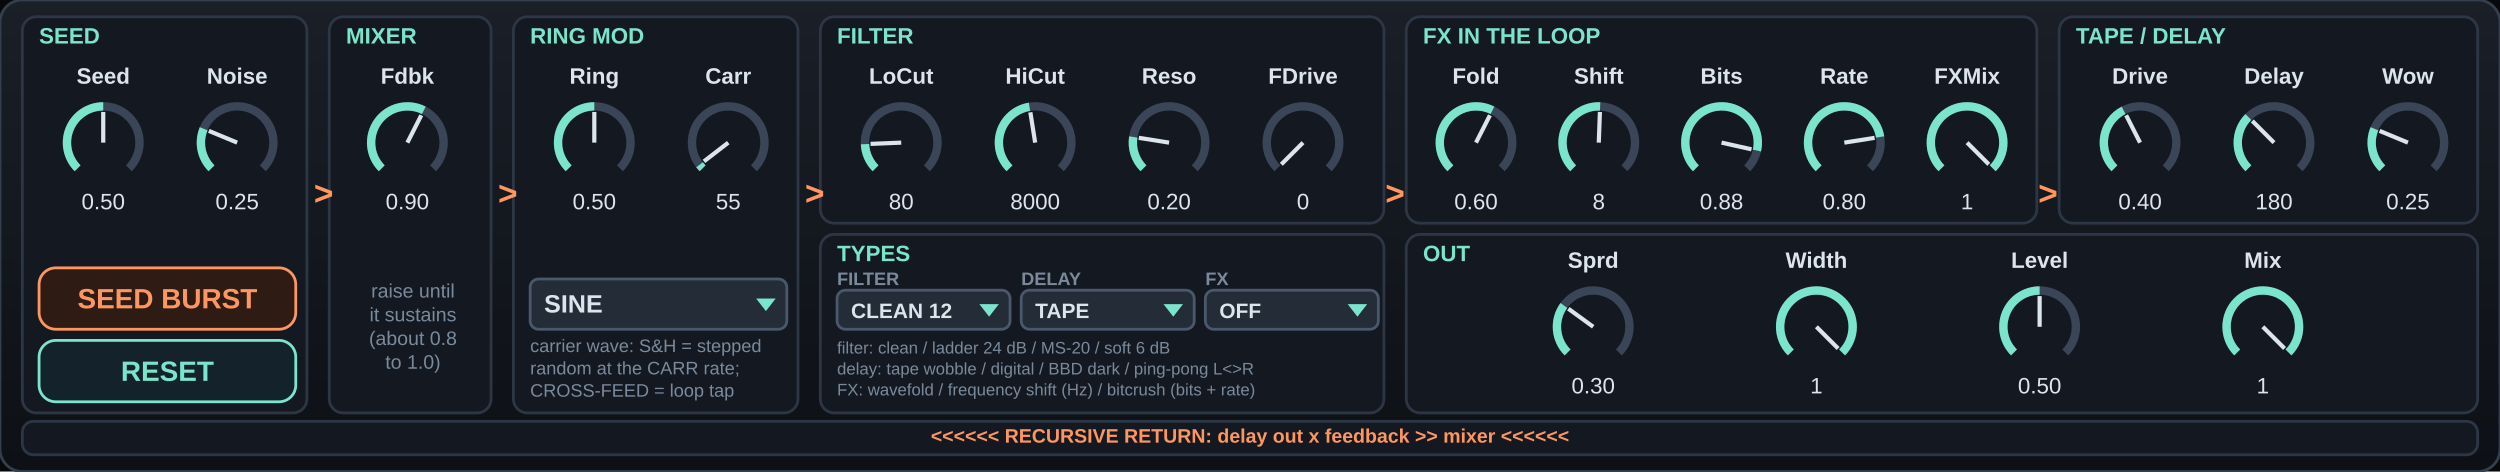
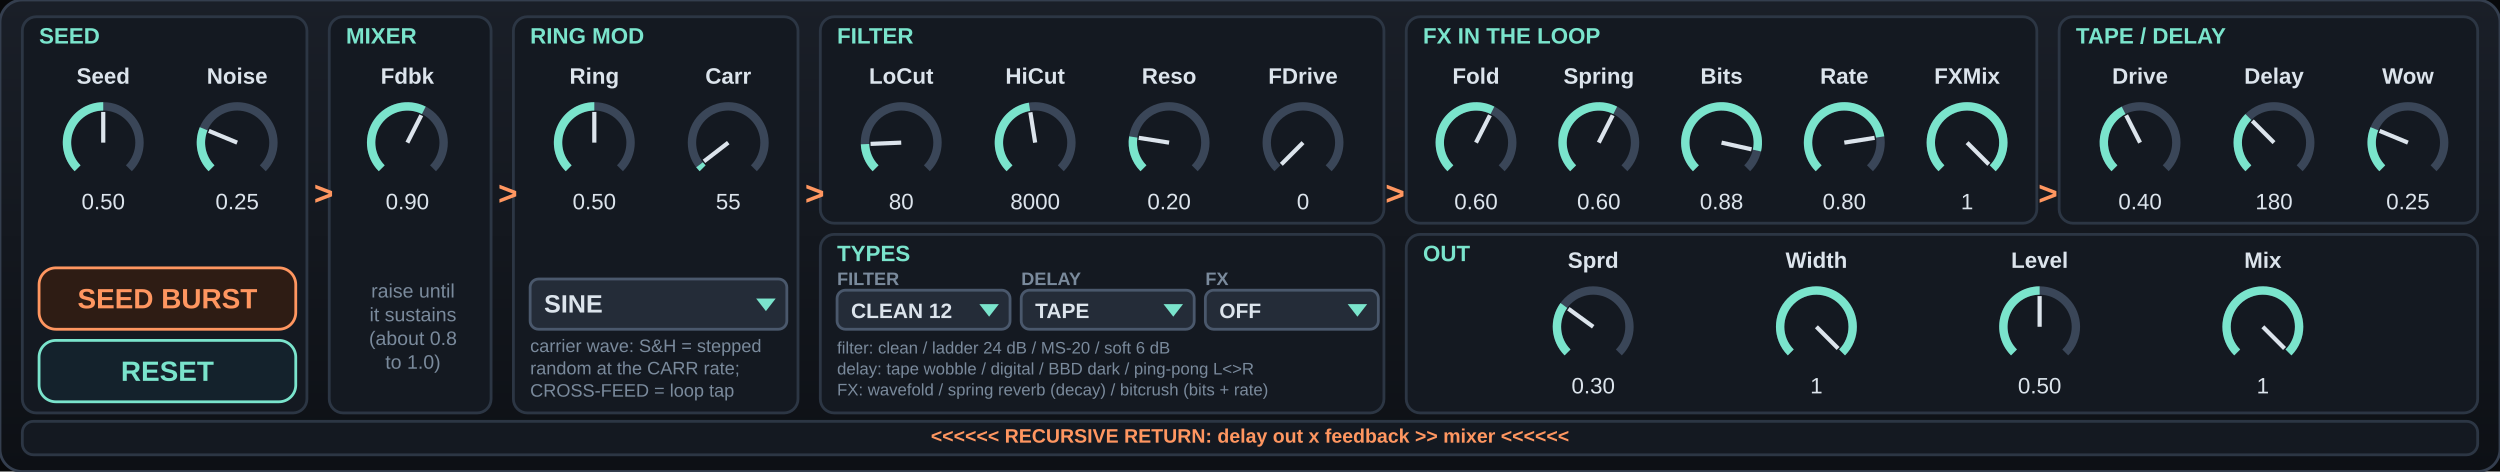
<svg xmlns="http://www.w3.org/2000/svg" width="1792" height="338" viewBox="0 0 896 169">
  <defs>
    <linearGradient id="g1" x1="0" y1="0" x2="0" y2="1">
      <stop offset="0" stop-color="rgba(26,31,40,1.0)" />
      <stop offset="1" stop-color="rgba(13,16,21,1.0)" />
    </linearGradient>
  </defs>
  <rect width="896" height="169" fill="#08090b" />
  <rect x="0" y="0" width="896" height="169" rx="8.0" fill="url(#g1)" stroke="rgba(52,62,78,1.0)" stroke-width="1" />
  <rect x="8" y="6" width="102" height="142" rx="5.0" fill="rgba(20,25,33,1.0)" stroke="rgba(44,54,68,1.0)" stroke-width="1" />
  <text x="14" y="15.6" font-size="8.0" font-family="Arial,Helvetica,sans-serif" font-weight="bold" text-anchor="start" fill="rgba(122,228,204,1.0)">SEED</text>
  <rect x="118" y="6" width="58" height="142" rx="5.0" fill="rgba(20,25,33,1.0)" stroke="rgba(44,54,68,1.0)" stroke-width="1" />
  <text x="124" y="15.6" font-size="8.0" font-family="Arial,Helvetica,sans-serif" font-weight="bold" text-anchor="start" fill="rgba(122,228,204,1.0)">MIXER</text>
  <rect x="184" y="6" width="102" height="142" rx="5.0" fill="rgba(20,25,33,1.0)" stroke="rgba(44,54,68,1.0)" stroke-width="1" />
  <text x="190" y="15.6" font-size="8.0" font-family="Arial,Helvetica,sans-serif" font-weight="bold" text-anchor="start" fill="rgba(122,228,204,1.0)">RING MOD</text>
  <rect x="294" y="6" width="202" height="74" rx="5.0" fill="rgba(20,25,33,1.0)" stroke="rgba(44,54,68,1.0)" stroke-width="1" />
  <text x="300" y="15.6" font-size="8.0" font-family="Arial,Helvetica,sans-serif" font-weight="bold" text-anchor="start" fill="rgba(122,228,204,1.0)">FILTER</text>
  <rect x="504" y="6" width="226" height="74" rx="5.0" fill="rgba(20,25,33,1.0)" stroke="rgba(44,54,68,1.0)" stroke-width="1" />
  <text x="510" y="15.6" font-size="8.0" font-family="Arial,Helvetica,sans-serif" font-weight="bold" text-anchor="start" fill="rgba(122,228,204,1.0)">FX IN THE LOOP</text>
  <rect x="738" y="6" width="150" height="74" rx="5.0" fill="rgba(20,25,33,1.0)" stroke="rgba(44,54,68,1.0)" stroke-width="1" />
  <text x="744" y="15.6" font-size="8.0" font-family="Arial,Helvetica,sans-serif" font-weight="bold" text-anchor="start" fill="rgba(122,228,204,1.0)">TAPE / DELAY</text>
  <rect x="294" y="84" width="202" height="64" rx="5.0" fill="rgba(20,25,33,1.0)" stroke="rgba(44,54,68,1.0)" stroke-width="1" />
  <text x="300" y="93.6" font-size="8.0" font-family="Arial,Helvetica,sans-serif" font-weight="bold" text-anchor="start" fill="rgba(122,228,204,1.0)">TYPES</text>
  <rect x="504" y="84" width="384" height="64" rx="5.0" fill="rgba(20,25,33,1.0)" stroke="rgba(44,54,68,1.0)" stroke-width="1" />
  <text x="510" y="93.6" font-size="8.0" font-family="Arial,Helvetica,sans-serif" font-weight="bold" text-anchor="start" fill="rgba(122,228,204,1.0)">OUT</text>
  <text x="116.0" y="73.4" font-size="12.0" font-family="Arial,Helvetica,sans-serif" font-weight="bold" text-anchor="middle" fill="rgba(255,150,96,1.0)">&gt;</text>
  <text x="182.0" y="73.4" font-size="12.0" font-family="Arial,Helvetica,sans-serif" font-weight="bold" text-anchor="middle" fill="rgba(255,150,96,1.0)">&gt;</text>
  <text x="292.0" y="73.4" font-size="12.0" font-family="Arial,Helvetica,sans-serif" font-weight="bold" text-anchor="middle" fill="rgba(255,150,96,1.0)">&gt;</text>
  <text x="500.0" y="73.4" font-size="12.0" font-family="Arial,Helvetica,sans-serif" font-weight="bold" text-anchor="middle" fill="rgba(255,150,96,1.0)">&gt;</text>
  <text x="734.0" y="73.4" font-size="12.0" font-family="Arial,Helvetica,sans-serif" font-weight="bold" text-anchor="middle" fill="rgba(255,150,96,1.0)">&gt;</text>
  <rect x="8" y="151" width="880" height="12" rx="4.0" fill="rgba(20,25,33,1.0)" stroke="rgba(44,54,68,1.0)" stroke-width="1" />
  <text x="448.0" y="158.65" font-size="7.0" font-family="Arial,Helvetica,sans-serif" font-weight="bold" text-anchor="middle" fill="rgba(255,150,96,1.0)">&lt;&lt;&lt;&lt;&lt;&lt;   RECURSIVE RETURN:  delay out  x feedback  &gt;&gt;  mixer   &lt;&lt;&lt;&lt;&lt;&lt;</text>
  <path d="M27.81,60.31 A13,13 0 1 1 46.19,60.31" fill="none" stroke="rgba(58,70,88,1.0)" stroke-width="3" />
  <path d="M27.81,60.31 A13,13 0 0 1 37.00,38.12" fill="none" stroke="rgba(122,228,204,1.0)" stroke-width="3" />
  <line x1="37.0" y1="51.12" x2="37.00" y2="40.12" stroke="rgba(220,228,236,1.0)" stroke-width="1.5" />
  <text x="37.0" y="30" font-size="8" font-weight="bold" font-family="Arial,sans-serif" text-anchor="middle" fill="rgba(220,228,236,1.0)">Seed</text>
  <text x="37.0" y="75" font-size="8" font-family="Arial,sans-serif" text-anchor="middle" fill="rgba(220,228,236,1.0)">0.50</text>
  <path d="M75.81,60.31 A13,13 0 1 1 94.19,60.31" fill="none" stroke="rgba(58,70,88,1.0)" stroke-width="3" />
  <path d="M75.81,60.31 A13,13 0 0 1 72.99,46.15" fill="none" stroke="rgba(122,228,204,1.0)" stroke-width="3" />
  <line x1="85.0" y1="51.12" x2="74.84" y2="46.91" stroke="rgba(220,228,236,1.0)" stroke-width="1.5" />
  <text x="85.0" y="30" font-size="8" font-weight="bold" font-family="Arial,sans-serif" text-anchor="middle" fill="rgba(220,228,236,1.0)">Noise</text>
  <text x="85.0" y="75" font-size="8" font-family="Arial,sans-serif" text-anchor="middle" fill="rgba(220,228,236,1.0)">0.25</text>
  <path d="M136.81,60.31 A13,13 0 1 1 155.19,60.31" fill="none" stroke="rgba(58,70,88,1.0)" stroke-width="3" />
  <path d="M136.81,60.31 A13,13 0 0 1 151.90,39.54" fill="none" stroke="rgba(122,228,204,1.0)" stroke-width="3" />
  <line x1="146.0" y1="51.12" x2="150.99" y2="41.32" stroke="rgba(220,228,236,1.0)" stroke-width="1.5" />
  <text x="146.0" y="30" font-size="8" font-weight="bold" font-family="Arial,sans-serif" text-anchor="middle" fill="rgba(220,228,236,1.0)">Fdbk</text>
  <text x="146.0" y="75" font-size="8" font-family="Arial,sans-serif" text-anchor="middle" fill="rgba(220,228,236,1.0)">0.90</text>
  <path d="M203.81,60.31 A13,13 0 1 1 222.19,60.31" fill="none" stroke="rgba(58,70,88,1.0)" stroke-width="3" />
  <path d="M203.81,60.31 A13,13 0 0 1 213.00,38.12" fill="none" stroke="rgba(122,228,204,1.0)" stroke-width="3" />
  <line x1="213.0" y1="51.12" x2="213.00" y2="40.12" stroke="rgba(220,228,236,1.0)" stroke-width="1.5" />
  <text x="213.0" y="30" font-size="8" font-weight="bold" font-family="Arial,sans-serif" text-anchor="middle" fill="rgba(220,228,236,1.0)">Ring</text>
  <text x="213.0" y="75" font-size="8" font-family="Arial,sans-serif" text-anchor="middle" fill="rgba(220,228,236,1.0)">0.50</text>
  <path d="M251.81,60.31 A13,13 0 1 1 270.19,60.31" fill="none" stroke="rgba(58,70,88,1.0)" stroke-width="3" />
  <path d="M251.81,60.31 A13,13 0 0 1 250.71,59.06" fill="none" stroke="rgba(122,228,204,1.0)" stroke-width="3" />
  <line x1="261.0" y1="51.12" x2="252.29" y2="57.84" stroke="rgba(220,228,236,1.0)" stroke-width="1.5" />
  <text x="261.0" y="30" font-size="8" font-weight="bold" font-family="Arial,sans-serif" text-anchor="middle" fill="rgba(220,228,236,1.0)">Carr</text>
  <text x="261.0" y="75" font-size="8" font-family="Arial,sans-serif" text-anchor="middle" fill="rgba(220,228,236,1.0)">55</text>
  <path d="M313.81,60.31 A13,13 0 1 1 332.19,60.31" fill="none" stroke="rgba(58,70,88,1.0)" stroke-width="3" />
  <path d="M313.81,60.31 A13,13 0 0 1 310.01,51.66" fill="none" stroke="rgba(122,228,204,1.0)" stroke-width="3" />
  <line x1="323.0" y1="51.12" x2="312.01" y2="51.57" stroke="rgba(220,228,236,1.0)" stroke-width="1.5" />
  <text x="323.0" y="30" font-size="8" font-weight="bold" font-family="Arial,sans-serif" text-anchor="middle" fill="rgba(220,228,236,1.0)">LoCut</text>
  <text x="323.0" y="75" font-size="8" font-family="Arial,sans-serif" text-anchor="middle" fill="rgba(220,228,236,1.0)">80</text>
  <path d="M361.81,60.31 A13,13 0 1 1 380.19,60.31" fill="none" stroke="rgba(58,70,88,1.0)" stroke-width="3" />
  <path d="M361.81,60.31 A13,13 0 0 1 368.97,38.28" fill="none" stroke="rgba(122,228,204,1.0)" stroke-width="3" />
  <line x1="371.0" y1="51.12" x2="369.28" y2="40.26" stroke="rgba(220,228,236,1.0)" stroke-width="1.5" />
  <text x="371.0" y="30" font-size="8" font-weight="bold" font-family="Arial,sans-serif" text-anchor="middle" fill="rgba(220,228,236,1.0)">HiCut</text>
  <text x="371.0" y="75" font-size="8" font-family="Arial,sans-serif" text-anchor="middle" fill="rgba(220,228,236,1.0)">8000</text>
  <path d="M409.81,60.31 A13,13 0 1 1 428.19,60.31" fill="none" stroke="rgba(58,70,88,1.0)" stroke-width="3" />
  <path d="M409.81,60.31 A13,13 0 0 1 406.16,49.09" fill="none" stroke="rgba(122,228,204,1.0)" stroke-width="3" />
  <line x1="419.0" y1="51.12" x2="408.14" y2="49.40" stroke="rgba(220,228,236,1.0)" stroke-width="1.5" />
  <text x="419.0" y="30" font-size="8" font-weight="bold" font-family="Arial,sans-serif" text-anchor="middle" fill="rgba(220,228,236,1.0)">Reso</text>
  <text x="419.0" y="75" font-size="8" font-family="Arial,sans-serif" text-anchor="middle" fill="rgba(220,228,236,1.0)">0.20</text>
  <path d="M457.81,60.31 A13,13 0 1 1 476.19,60.31" fill="none" stroke="rgba(58,70,88,1.0)" stroke-width="3" />
  <line x1="467.0" y1="51.12" x2="459.22" y2="58.90" stroke="rgba(220,228,236,1.0)" stroke-width="1.5" />
  <text x="467.0" y="30" font-size="8" font-weight="bold" font-family="Arial,sans-serif" text-anchor="middle" fill="rgba(220,228,236,1.0)">FDrive</text>
  <text x="467.0" y="75" font-size="8" font-family="Arial,sans-serif" text-anchor="middle" fill="rgba(220,228,236,1.0)">0</text>
  <path d="M519.81,60.31 A13,13 0 1 1 538.19,60.31" fill="none" stroke="rgba(58,70,88,1.0)" stroke-width="3" />
  <path d="M519.81,60.31 A13,13 0 0 1 534.90,39.54" fill="none" stroke="rgba(122,228,204,1.0)" stroke-width="3" />
  <line x1="529.0" y1="51.12" x2="533.99" y2="41.32" stroke="rgba(220,228,236,1.0)" stroke-width="1.5" />
  <text x="529.0" y="30" font-size="8" font-weight="bold" font-family="Arial,sans-serif" text-anchor="middle" fill="rgba(220,228,236,1.0)">Fold</text>
  <text x="529.0" y="75" font-size="8" font-family="Arial,sans-serif" text-anchor="middle" fill="rgba(220,228,236,1.0)">0.60</text>
  <path d="M563.81,60.31 A13,13 0 1 1 582.19,60.31" fill="none" stroke="rgba(58,70,88,1.0)" stroke-width="3" />
-   <path d="M563.81,60.31 A13,13 0 0 1 573.49,38.13" fill="none" stroke="rgba(122,228,204,1.0)" stroke-width="3" />
-   <line x1="573.0" y1="51.12" x2="573.41" y2="40.13" stroke="rgba(220,228,236,1.0)" stroke-width="1.5" />
-   <text x="573.0" y="30" font-size="8" font-weight="bold" font-family="Arial,sans-serif" text-anchor="middle" fill="rgba(220,228,236,1.0)">Shift</text>
-   <text x="573.0" y="75" font-size="8" font-family="Arial,sans-serif" text-anchor="middle" fill="rgba(220,228,236,1.0)">8</text>
+   <path d="M563.81,60.31 A13,13 0 0 1 578.90,39.54" fill="none" stroke="rgba(122,228,204,1.0)" stroke-width="3" />
+   <line x1="573.0" y1="51.12" x2="577.99" y2="41.32" stroke="rgba(220,228,236,1.0)" stroke-width="1.5" />
+   <text x="573.0" y="30" font-size="8" font-weight="bold" font-family="Arial,sans-serif" text-anchor="middle" fill="rgba(220,228,236,1.0)">Spring</text>
+   <text x="573.0" y="75" font-size="8" font-family="Arial,sans-serif" text-anchor="middle" fill="rgba(220,228,236,1.0)">0.60</text>
  <path d="M607.81,60.31 A13,13 0 1 1 626.19,60.31" fill="none" stroke="rgba(58,70,88,1.0)" stroke-width="3" />
  <path d="M607.81,60.31 A13,13 0 1 1 629.69,53.96" fill="none" stroke="rgba(122,228,204,1.0)" stroke-width="3" />
  <line x1="617.0" y1="51.12" x2="627.74" y2="53.52" stroke="rgba(220,228,236,1.0)" stroke-width="1.5" />
  <text x="617.0" y="30" font-size="8" font-weight="bold" font-family="Arial,sans-serif" text-anchor="middle" fill="rgba(220,228,236,1.0)">Bits</text>
  <text x="617.0" y="75" font-size="8" font-family="Arial,sans-serif" text-anchor="middle" fill="rgba(220,228,236,1.0)">0.88</text>
  <path d="M651.81,60.31 A13,13 0 1 1 670.19,60.31" fill="none" stroke="rgba(58,70,88,1.0)" stroke-width="3" />
  <path d="M651.81,60.31 A13,13 0 1 1 673.84,49.09" fill="none" stroke="rgba(122,228,204,1.0)" stroke-width="3" />
  <line x1="661.0" y1="51.12" x2="671.86" y2="49.40" stroke="rgba(220,228,236,1.0)" stroke-width="1.5" />
  <text x="661.0" y="30" font-size="8" font-weight="bold" font-family="Arial,sans-serif" text-anchor="middle" fill="rgba(220,228,236,1.0)">Rate</text>
  <text x="661.0" y="75" font-size="8" font-family="Arial,sans-serif" text-anchor="middle" fill="rgba(220,228,236,1.0)">0.80</text>
  <path d="M695.81,60.31 A13,13 0 1 1 714.19,60.31" fill="none" stroke="rgba(58,70,88,1.0)" stroke-width="3" />
  <path d="M695.81,60.31 A13,13 0 1 1 714.19,60.31" fill="none" stroke="rgba(122,228,204,1.0)" stroke-width="3" />
  <line x1="705.0" y1="51.12" x2="712.78" y2="58.90" stroke="rgba(220,228,236,1.0)" stroke-width="1.5" />
  <text x="705.0" y="30" font-size="8" font-weight="bold" font-family="Arial,sans-serif" text-anchor="middle" fill="rgba(220,228,236,1.0)">FXMix</text>
  <text x="705.0" y="75" font-size="8" font-family="Arial,sans-serif" text-anchor="middle" fill="rgba(220,228,236,1.0)">1</text>
  <path d="M757.81,60.31 A13,13 0 1 1 776.19,60.31" fill="none" stroke="rgba(58,70,88,1.0)" stroke-width="3" />
  <path d="M757.81,60.31 A13,13 0 0 1 761.10,39.54" fill="none" stroke="rgba(122,228,204,1.0)" stroke-width="3" />
  <line x1="767.0" y1="51.12" x2="762.01" y2="41.32" stroke="rgba(220,228,236,1.0)" stroke-width="1.5" />
  <text x="767.0" y="30" font-size="8" font-weight="bold" font-family="Arial,sans-serif" text-anchor="middle" fill="rgba(220,228,236,1.0)">Drive</text>
  <text x="767.0" y="75" font-size="8" font-family="Arial,sans-serif" text-anchor="middle" fill="rgba(220,228,236,1.0)">0.40</text>
  <path d="M805.81,60.31 A13,13 0 1 1 824.19,60.31" fill="none" stroke="rgba(58,70,88,1.0)" stroke-width="3" />
  <path d="M805.81,60.31 A13,13 0 0 1 805.81,41.93" fill="none" stroke="rgba(122,228,204,1.0)" stroke-width="3" />
  <line x1="815.0" y1="51.12" x2="807.22" y2="43.34" stroke="rgba(220,228,236,1.0)" stroke-width="1.5" />
  <text x="815.0" y="30" font-size="8" font-weight="bold" font-family="Arial,sans-serif" text-anchor="middle" fill="rgba(220,228,236,1.0)">Delay</text>
  <text x="815.0" y="75" font-size="8" font-family="Arial,sans-serif" text-anchor="middle" fill="rgba(220,228,236,1.0)">180</text>
  <path d="M853.81,60.31 A13,13 0 1 1 872.19,60.31" fill="none" stroke="rgba(58,70,88,1.0)" stroke-width="3" />
  <path d="M853.81,60.31 A13,13 0 0 1 850.99,46.15" fill="none" stroke="rgba(122,228,204,1.0)" stroke-width="3" />
  <line x1="863.0" y1="51.12" x2="852.84" y2="46.91" stroke="rgba(220,228,236,1.0)" stroke-width="1.5" />
  <text x="863.0" y="30" font-size="8" font-weight="bold" font-family="Arial,sans-serif" text-anchor="middle" fill="rgba(220,228,236,1.0)">Wow</text>
  <text x="863.0" y="75" font-size="8" font-family="Arial,sans-serif" text-anchor="middle" fill="rgba(220,228,236,1.0)">0.25</text>
  <path d="M561.81,126.31 A13,13 0 1 1 580.19,126.31" fill="none" stroke="rgba(58,70,88,1.0)" stroke-width="3" />
  <path d="M561.81,126.31 A13,13 0 0 1 560.48,109.48" fill="none" stroke="rgba(122,228,204,1.0)" stroke-width="3" />
  <line x1="571.0" y1="117.12" x2="562.10" y2="110.65" stroke="rgba(220,228,236,1.0)" stroke-width="1.5" />
  <text x="571.0" y="96" font-size="8" font-weight="bold" font-family="Arial,sans-serif" text-anchor="middle" fill="rgba(220,228,236,1.0)">Sprd</text>
  <text x="571.0" y="141" font-size="8" font-family="Arial,sans-serif" text-anchor="middle" fill="rgba(220,228,236,1.0)">0.30</text>
  <path d="M641.81,126.31 A13,13 0 1 1 660.19,126.31" fill="none" stroke="rgba(58,70,88,1.0)" stroke-width="3" />
  <path d="M641.81,126.31 A13,13 0 1 1 660.19,126.31" fill="none" stroke="rgba(122,228,204,1.0)" stroke-width="3" />
  <line x1="651.0" y1="117.12" x2="658.78" y2="124.90" stroke="rgba(220,228,236,1.0)" stroke-width="1.5" />
  <text x="651.0" y="96" font-size="8" font-weight="bold" font-family="Arial,sans-serif" text-anchor="middle" fill="rgba(220,228,236,1.0)">Width</text>
  <text x="651.0" y="141" font-size="8" font-family="Arial,sans-serif" text-anchor="middle" fill="rgba(220,228,236,1.0)">1</text>
  <path d="M721.81,126.31 A13,13 0 1 1 740.19,126.31" fill="none" stroke="rgba(58,70,88,1.0)" stroke-width="3" />
  <path d="M721.81,126.31 A13,13 0 0 1 731.00,104.12" fill="none" stroke="rgba(122,228,204,1.0)" stroke-width="3" />
  <line x1="731.0" y1="117.12" x2="731.00" y2="106.12" stroke="rgba(220,228,236,1.0)" stroke-width="1.5" />
  <text x="731.0" y="96" font-size="8" font-weight="bold" font-family="Arial,sans-serif" text-anchor="middle" fill="rgba(220,228,236,1.0)">Level</text>
  <text x="731.0" y="141" font-size="8" font-family="Arial,sans-serif" text-anchor="middle" fill="rgba(220,228,236,1.0)">0.50</text>
  <path d="M801.81,126.31 A13,13 0 1 1 820.19,126.31" fill="none" stroke="rgba(58,70,88,1.0)" stroke-width="3" />
  <path d="M801.81,126.31 A13,13 0 1 1 820.19,126.31" fill="none" stroke="rgba(122,228,204,1.0)" stroke-width="3" />
  <line x1="811.0" y1="117.12" x2="818.78" y2="124.90" stroke="rgba(220,228,236,1.0)" stroke-width="1.5" />
  <text x="811.0" y="96" font-size="8" font-weight="bold" font-family="Arial,sans-serif" text-anchor="middle" fill="rgba(220,228,236,1.0)">Mix</text>
  <text x="811.0" y="141" font-size="8" font-family="Arial,sans-serif" text-anchor="middle" fill="rgba(220,228,236,1.0)">1</text>
  <rect x="190" y="100" width="92" height="18" rx="3" fill="rgba(36,44,56,1.0)" stroke="rgba(74,88,108,1.0)" />
  <text x="195" y="112.0" font-size="9" font-weight="bold" font-family="Arial,sans-serif" fill="rgba(220,228,236,1.0)">SINE</text>
  <path d="M271,107.0 l3.5,4.5 l3.5,-4.5 z" fill="rgba(122,228,204,1.0)" />
  <text x="190" y="126.175" font-size="6.5" font-family="Arial,Helvetica,sans-serif" font-weight="normal" text-anchor="start" fill="rgba(122,138,156,1.0)">carrier wave: S&amp;H = stepped</text>
  <text x="190" y="134.175" font-size="6.5" font-family="Arial,Helvetica,sans-serif" font-weight="normal" text-anchor="start" fill="rgba(122,138,156,1.0)">random at the CARR rate;</text>
  <text x="190" y="142.175" font-size="6.5" font-family="Arial,Helvetica,sans-serif" font-weight="normal" text-anchor="start" fill="rgba(122,138,156,1.0)">CROSS-FEED = loop tap</text>
  <text x="300" y="102.175" font-size="6.5" font-family="Arial,Helvetica,sans-serif" font-weight="bold" text-anchor="start" fill="rgba(122,138,156,1.0)">FILTER</text>
  <rect x="300" y="104" width="62" height="14" rx="3" fill="rgba(36,44,56,1.0)" stroke="rgba(74,88,108,1.0)" />
  <text x="305" y="114.0" font-size="7.5" font-weight="bold" font-family="Arial,sans-serif" fill="rgba(220,228,236,1.0)">CLEAN 12</text>
  <path d="M351,109.0 l3.5,4.5 l3.5,-4.5 z" fill="rgba(122,228,204,1.0)" />
  <text x="366" y="102.175" font-size="6.5" font-family="Arial,Helvetica,sans-serif" font-weight="bold" text-anchor="start" fill="rgba(122,138,156,1.0)">DELAY</text>
  <rect x="366" y="104" width="62" height="14" rx="3" fill="rgba(36,44,56,1.0)" stroke="rgba(74,88,108,1.0)" />
  <text x="371" y="114.0" font-size="7.5" font-weight="bold" font-family="Arial,sans-serif" fill="rgba(220,228,236,1.0)">TAPE</text>
  <path d="M417,109.0 l3.5,4.5 l3.5,-4.5 z" fill="rgba(122,228,204,1.0)" />
  <text x="432" y="102.175" font-size="6.5" font-family="Arial,Helvetica,sans-serif" font-weight="bold" text-anchor="start" fill="rgba(122,138,156,1.0)">FX</text>
  <rect x="432" y="104" width="62" height="14" rx="3" fill="rgba(36,44,56,1.0)" stroke="rgba(74,88,108,1.0)" />
  <text x="437" y="114.0" font-size="7.5" font-weight="bold" font-family="Arial,sans-serif" fill="rgba(220,228,236,1.0)">OFF</text>
  <path d="M483,109.0 l3.5,4.5 l3.5,-4.5 z" fill="rgba(122,228,204,1.0)" />
  <text x="300" y="126.7" font-size="6.0" font-family="Arial,Helvetica,sans-serif" font-weight="normal" text-anchor="start" fill="rgba(122,138,156,1.0)">filter: clean / ladder 24 dB / MS-20 / soft 6 dB</text>
  <text x="300" y="134.2" font-size="6.0" font-family="Arial,Helvetica,sans-serif" font-weight="normal" text-anchor="start" fill="rgba(122,138,156,1.0)">delay: tape wobble / digital / BBD dark / ping-pong L&lt;&gt;R</text>
-   <text x="300" y="141.7" font-size="6.0" font-family="Arial,Helvetica,sans-serif" font-weight="normal" text-anchor="start" fill="rgba(122,138,156,1.0)">FX: wavefold / frequency shift (Hz) / bitcrush (bits + rate)</text>
+   <text x="300" y="141.7" font-size="6.0" font-family="Arial,Helvetica,sans-serif" font-weight="normal" text-anchor="start" fill="rgba(122,138,156,1.0)">FX: wavefold / spring reverb (decay) / bitcrush (bits + rate)</text>
  <rect x="14" y="96" width="92" height="22" rx="6" fill="rgba(46,28,20,1.0)" stroke="rgba(255,150,96,1.0)" />
  <text x="60.0" y="110.5" font-size="10" font-weight="bold" font-family="Arial,sans-serif" text-anchor="middle" fill="rgba(255,150,96,1.0)">SEED BURST</text>
  <rect x="14" y="122" width="92" height="22" rx="6" fill="rgba(20,34,44,1.0)" stroke="rgba(122,228,204,1.0)" />
  <text x="60.0" y="136.5" font-size="10" font-weight="bold" font-family="Arial,sans-serif" text-anchor="middle" fill="rgba(122,228,204,1.0)">RESET</text>
  <text x="148.0" y="106.65" font-size="7.0" font-family="Arial,Helvetica,sans-serif" font-weight="normal" text-anchor="middle" fill="rgba(122,138,156,1.0)">raise until</text>
  <text x="148.0" y="115.15" font-size="7.0" font-family="Arial,Helvetica,sans-serif" font-weight="normal" text-anchor="middle" fill="rgba(122,138,156,1.0)">it sustains</text>
  <text x="148.0" y="123.65" font-size="7.0" font-family="Arial,Helvetica,sans-serif" font-weight="normal" text-anchor="middle" fill="rgba(122,138,156,1.0)">(about 0.8</text>
  <text x="148.0" y="132.15" font-size="7.0" font-family="Arial,Helvetica,sans-serif" font-weight="normal" text-anchor="middle" fill="rgba(122,138,156,1.0)">to 1.0)</text>
</svg>
